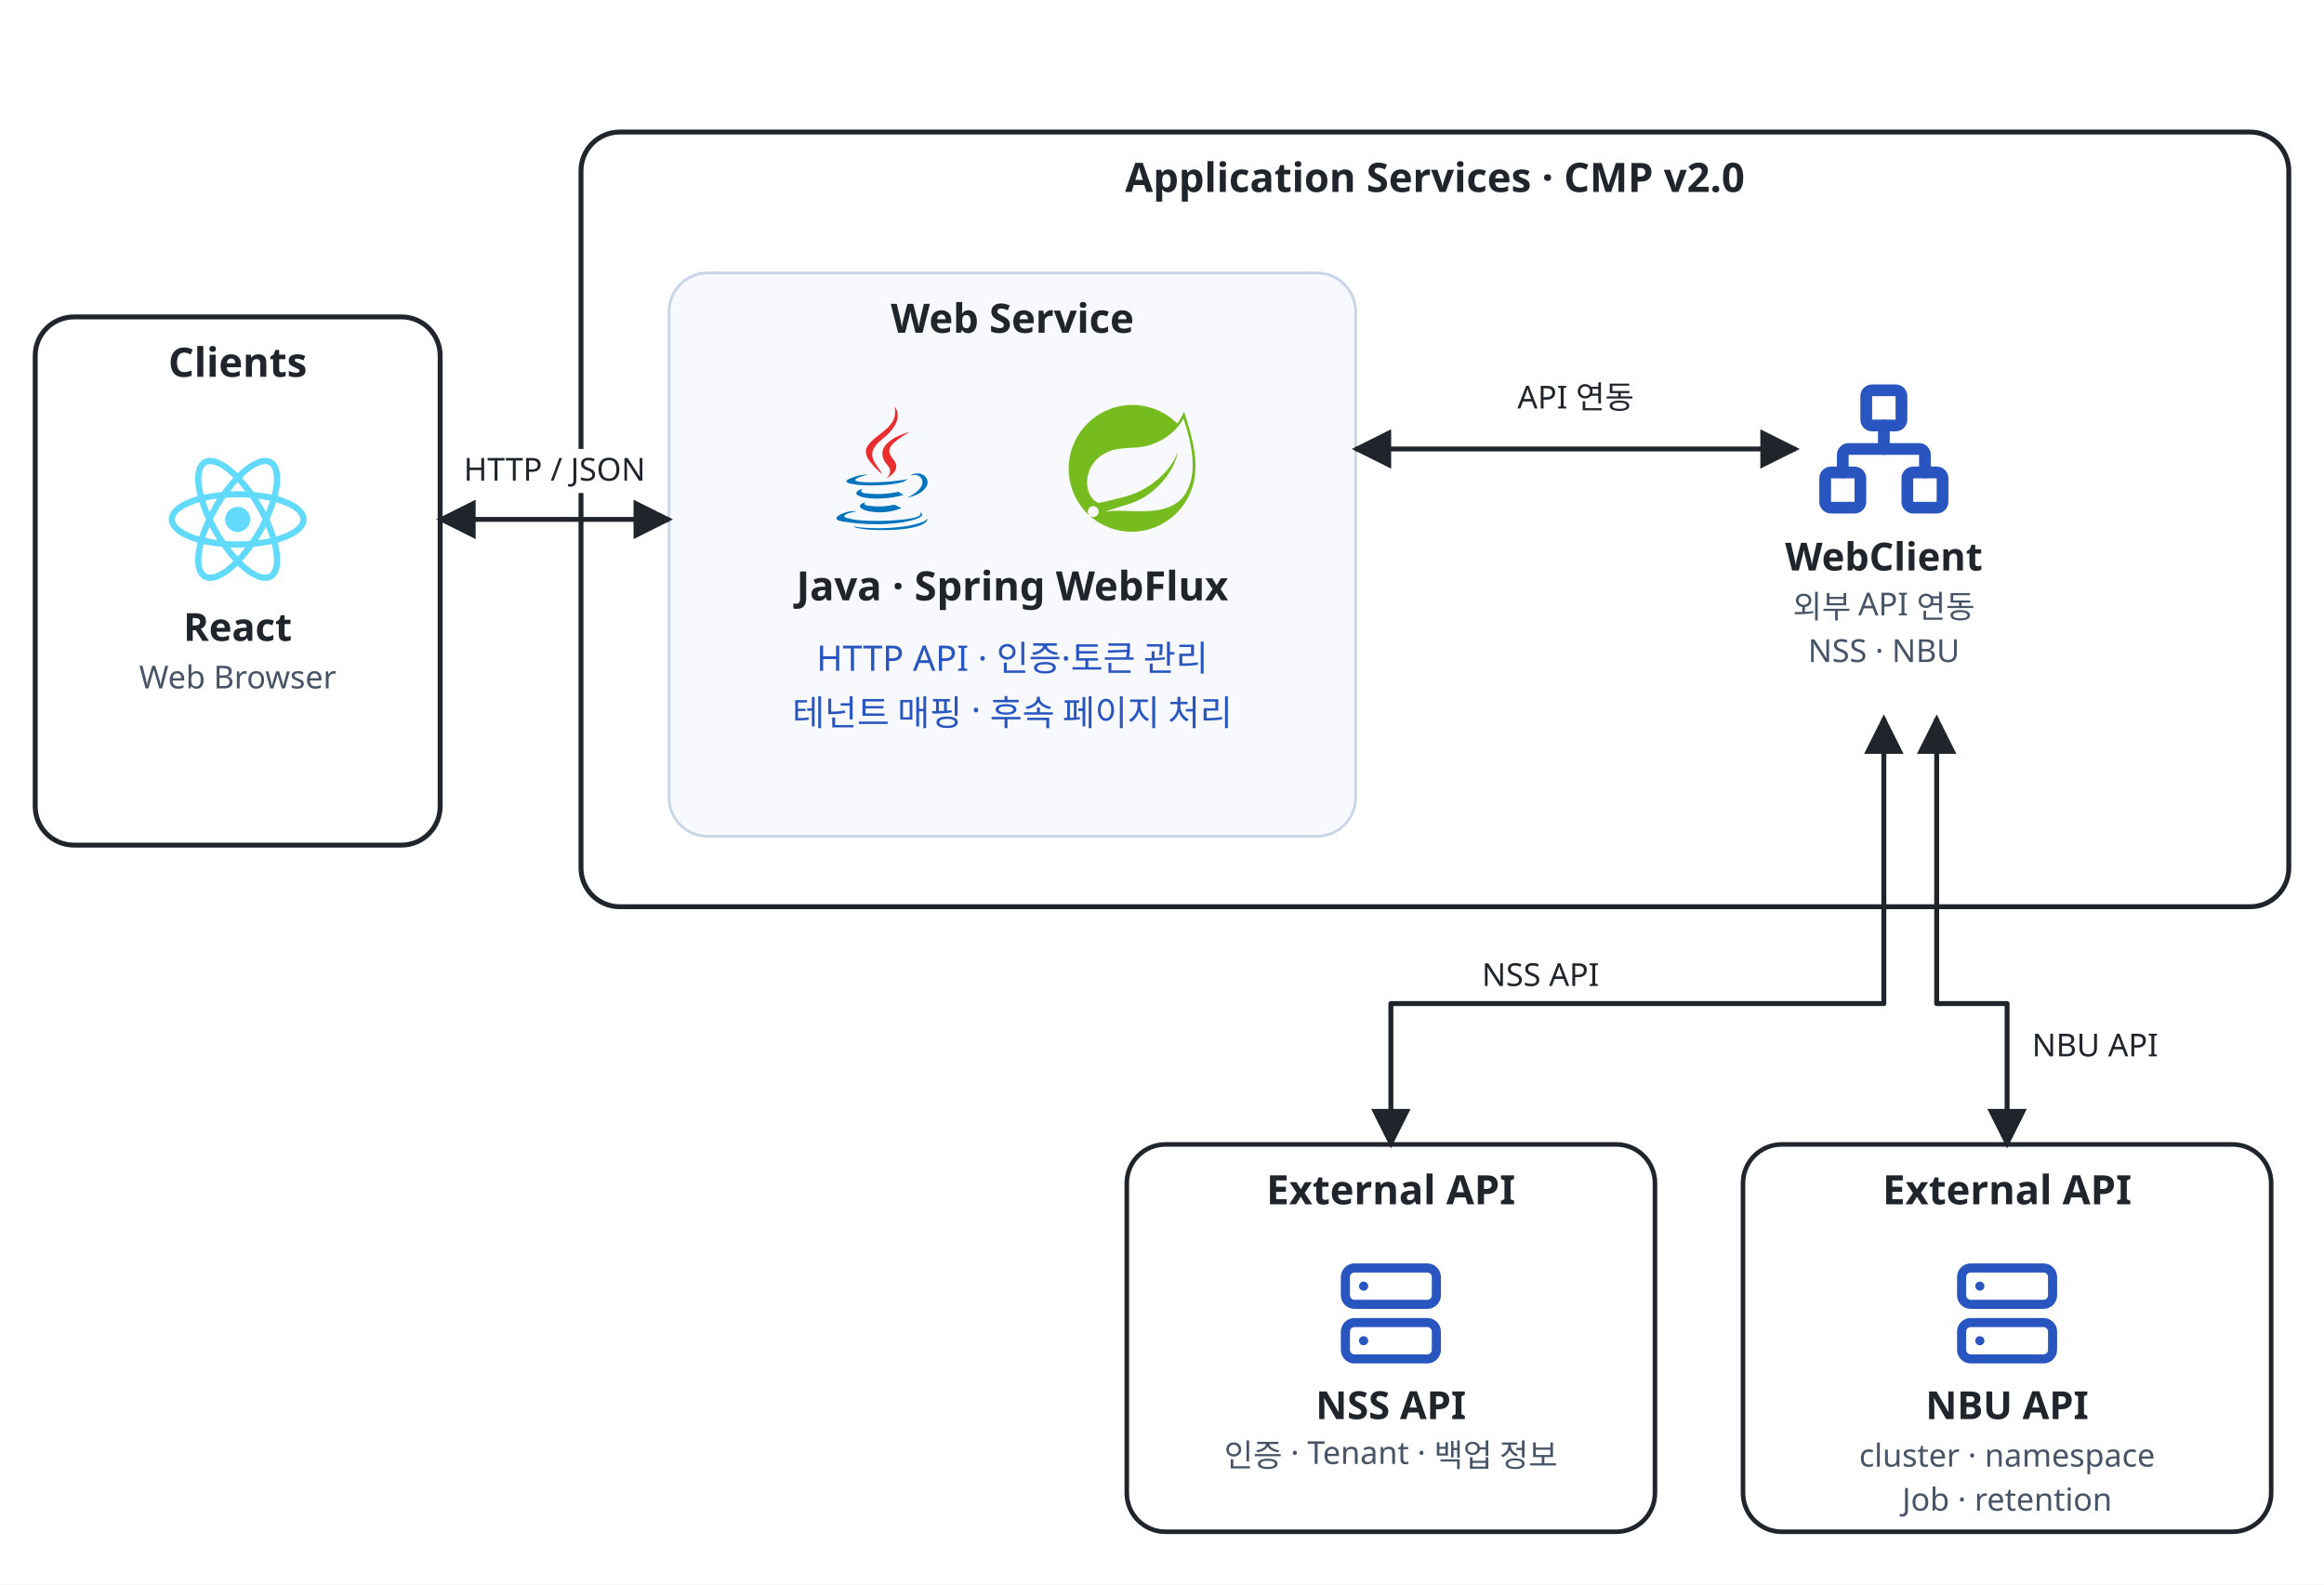
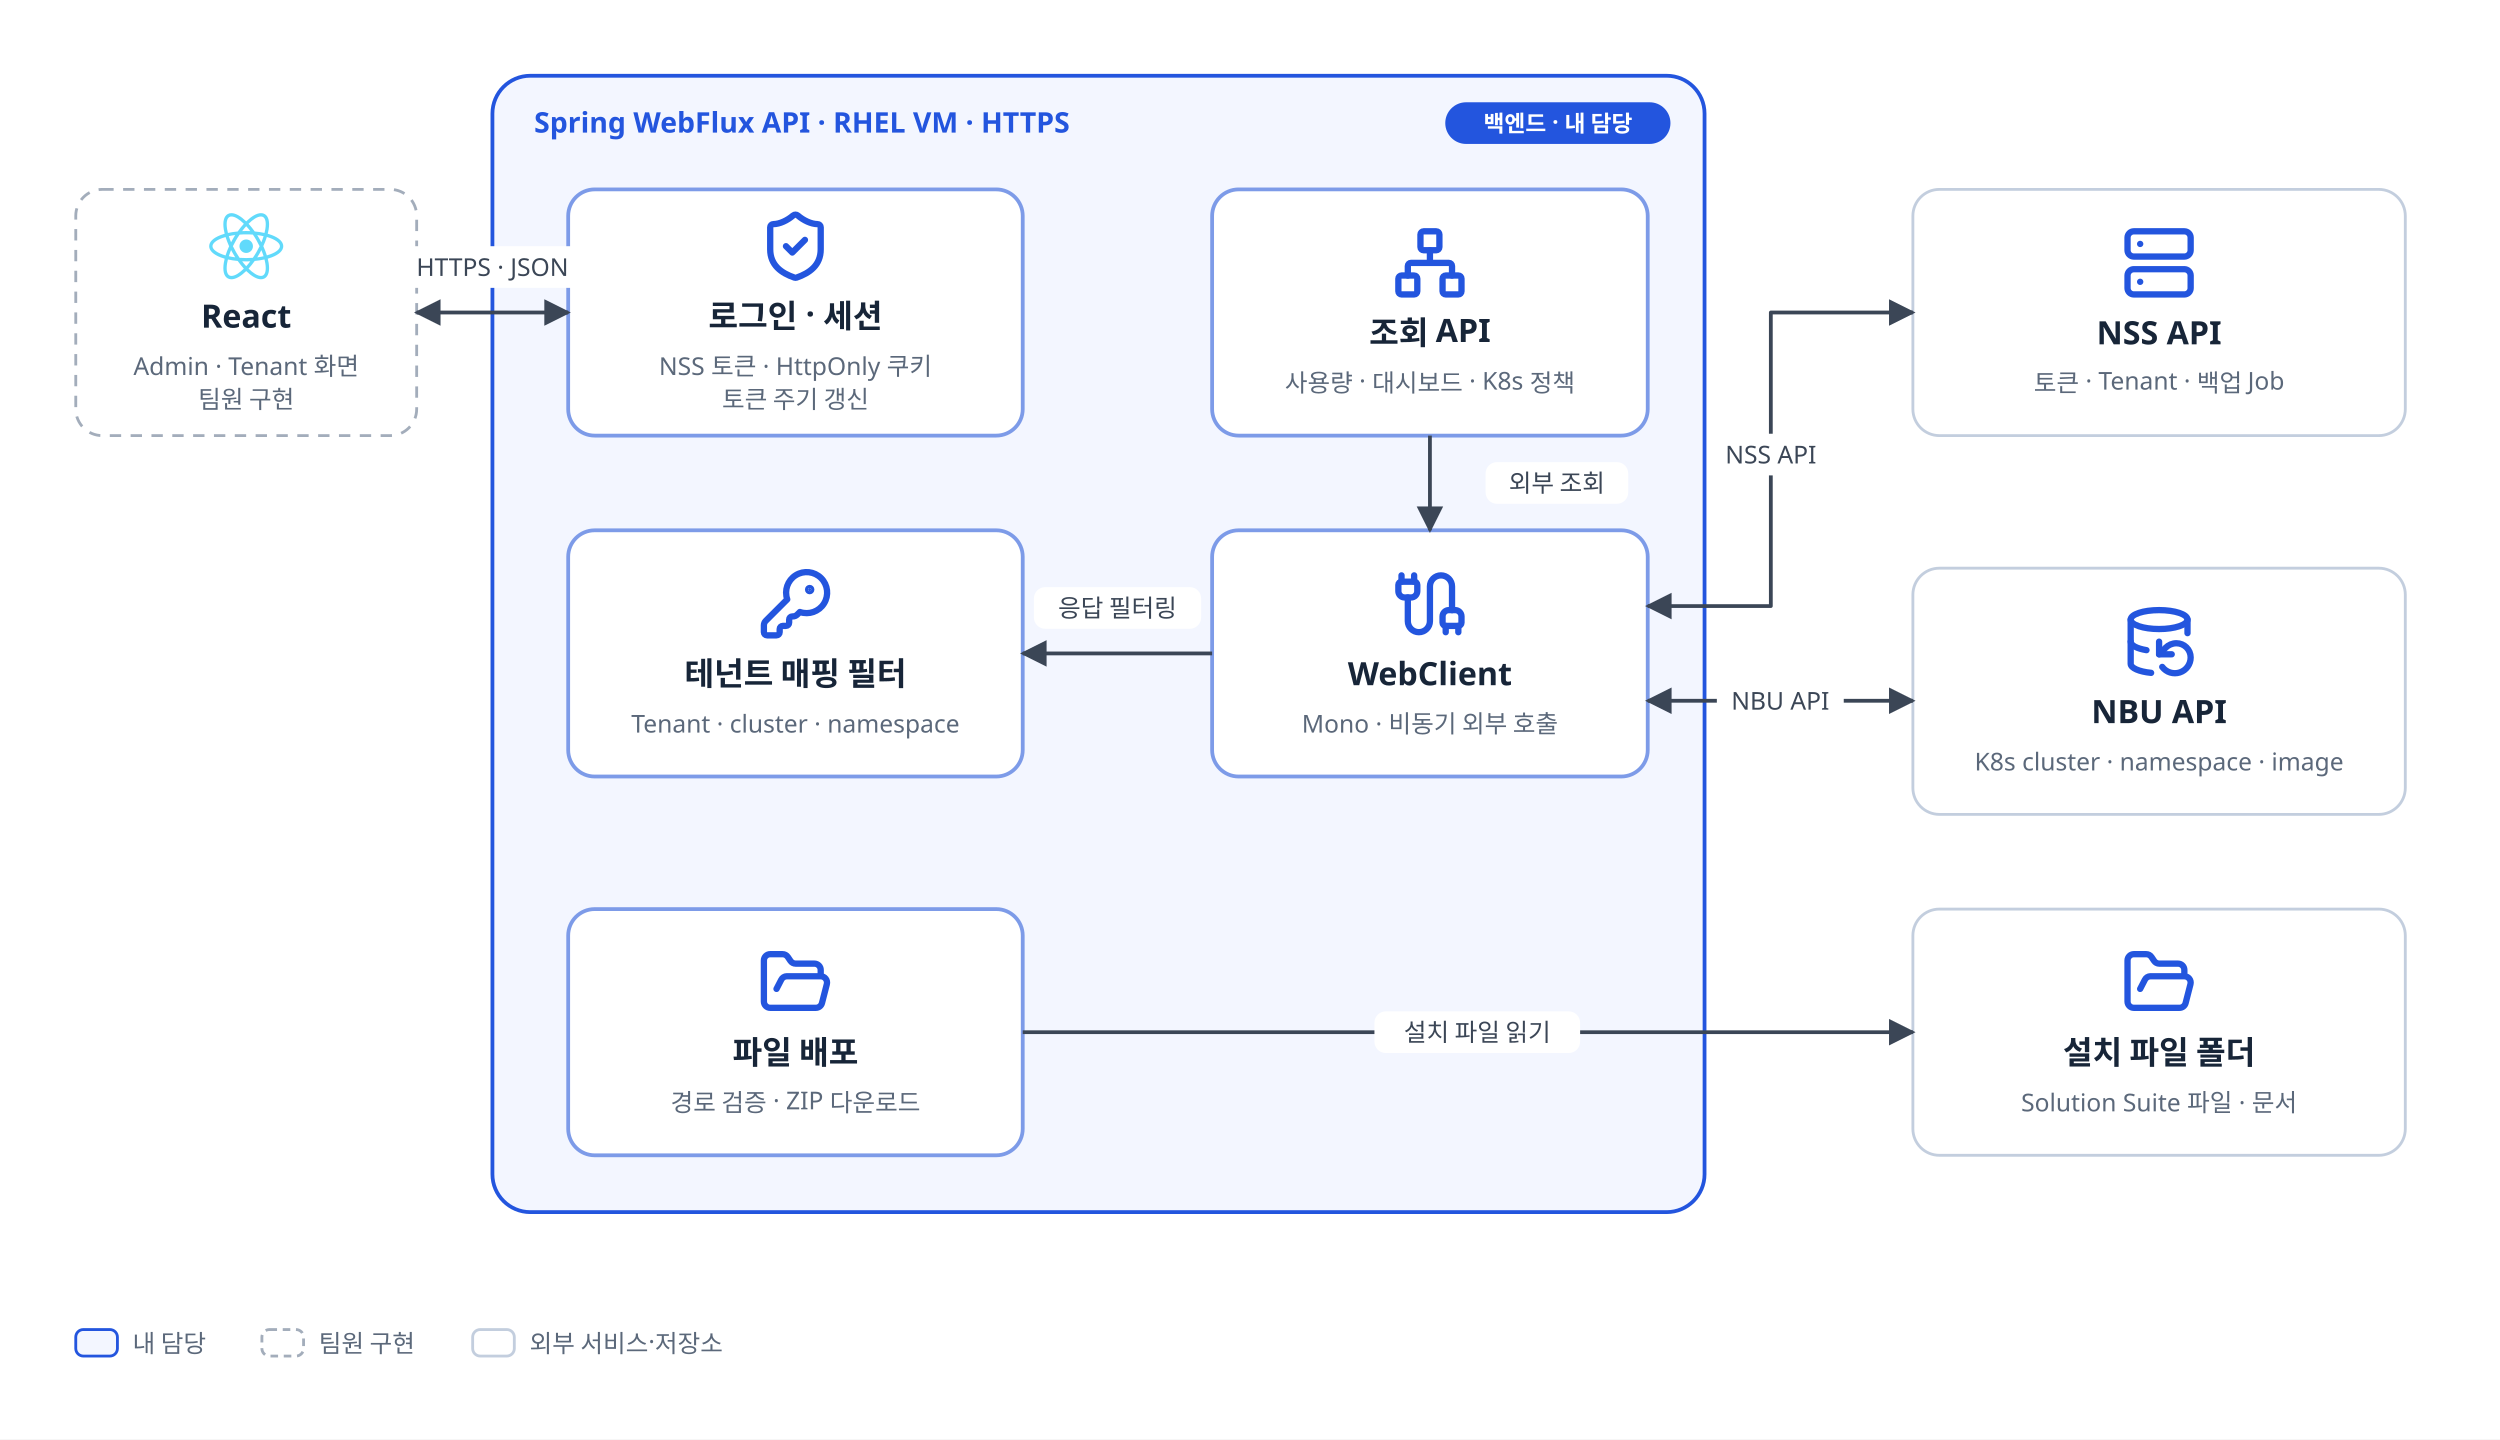
- <svg xmlns="http://www.w3.org/2000/svg" width="1320" height="900" viewBox="0 0 1320 900" role="img" aria-labelledby="title desc">
+ <svg xmlns="http://www.w3.org/2000/svg" width="1320" height="760" viewBox="0 0 1320 760" role="img" aria-labelledby="title desc" font-family="'Noto Sans KR','Malgun Gothic','Apple SD Gothic Neo',sans-serif">
  <defs>
-     <marker id="arrow" viewBox="0 0 10 10" refX="9" refY="5" markerWidth="8" markerHeight="8" orient="auto-start-reverse">
-       <path d="M 0 0 L 10 5 L 0 10 Z" fill="#20252c" />
+     <marker id="arrow" viewBox="0 0 10 10" refX="9" refY="5" markerWidth="7" markerHeight="7" orient="auto-start-reverse">
+       <path d="M0 0 L10 5 L0 10 Z" fill="#3b4656" />
    </marker>
-     <marker id="arrow-start" viewBox="0 0 10 10" refX="1" refY="5" markerWidth="8" markerHeight="8" orient="auto">
-       <path d="M 10 0 L 0 5 L 10 10 Z" fill="#20252c" />
+     <marker id="arrow-start" viewBox="0 0 10 10" refX="1" refY="5" markerWidth="7" markerHeight="7" orient="auto">
+       <path d="M10 0 L0 5 L10 10 Z" fill="#3b4656" />
    </marker>
-     <symbol id="icon-java" viewBox="0 0 128 128">
-       <g>
-         <path fill="#0074BD" d="M47.617 98.12s-4.767 2.774 3.397 3.71c9.892 1.13 14.947.968 25.845-1.092 0 0 2.871 1.795 6.873 3.351-24.439 10.47-55.308-.607-36.115-5.969zm-2.988-13.665s-5.348 3.959 2.823 4.805c10.567 1.091 18.91 1.18 33.354-1.6 0 0 1.993 2.025 5.132 3.131-29.542 8.64-62.446.68-41.309-6.336z" />
-         <path fill="#EA2D2E" d="M69.802 61.271c6.025 6.935-1.58 13.17-1.58 13.17s15.289-7.891 8.269-17.777c-6.559-9.215-11.587-13.792 15.635-29.58 0 .001-42.731 10.67-22.324 34.187z" />
-         <path fill="#0074BD" d="M102.123 108.229s3.529 2.91-3.888 5.159c-14.102 4.272-58.706 5.56-71.094.171-4.451-1.938 3.899-4.625 6.526-5.192 2.739-.593 4.303-.485 4.303-.485-4.953-3.487-32.013 6.85-13.743 9.815 49.821 8.076 90.817-3.637 77.896-9.468zM49.912 70.294s-22.686 5.389-8.033 7.348c6.188.828 18.518.638 30.011-.326 9.39-.789 18.813-2.474 18.813-2.474s-3.308 1.419-5.704 3.053c-23.042 6.061-67.544 3.238-54.731-2.958 10.832-5.239 19.644-4.643 19.644-4.643zm40.697 22.747c23.421-12.167 12.591-23.86 5.032-22.285-1.848.385-2.677.72-2.677.72s.688-1.079 2-1.543c14.953-5.255 26.451 15.503-4.823 23.725 0-.002.359-.327.468-.617z" />
-         <path fill="#EA2D2E" d="M76.491 1.587S89.459 14.563 64.188 34.51c-20.266 16.006-4.621 25.13-.007 35.559-11.831-10.673-20.509-20.07-14.688-28.815C58.041 28.42 81.722 22.195 76.491 1.587z" />
-         <path fill="#0074BD" d="M52.214 126.021c22.476 1.437 57-.8 57.817-11.436 0 0-1.571 4.032-18.577 7.231-19.186 3.612-42.854 3.191-56.887.874 0 .001 2.875 2.381 17.647 3.331z" />
+     <marker id="arrow-key" viewBox="0 0 10 10" refX="9" refY="5" markerWidth="5" markerHeight="5" orient="auto-start-reverse">
+       <path d="M0 0 L10 5 L0 10 Z" fill="#2355de" />
+     </marker>
+     <marker id="arrow-key-start" viewBox="0 0 10 10" refX="1" refY="5" markerWidth="5" markerHeight="5" orient="auto">
+       <path d="M10 0 L0 5 L10 10 Z" fill="#2355de" />
+     </marker>
+     <symbol id="icon-cable" viewBox="0 0 24 24">
+       <g fill="none" stroke="#2355de" stroke-width="2" stroke-linecap="round" stroke-linejoin="round">
+         <path d="M17 19a1 1 0 0 1-1-1v-2a2 2 0 0 1 2-2h2a2 2 0 0 1 2 2v2a1 1 0 0 1-1 1z" />
+         <path d="M17 21v-2" />
+         <path d="M19 14V6.5a1 1 0 0 0-7 0v11a1 1 0 0 1-7 0V10" />
+         <path d="M21 21v-2" />
+         <path d="M3 5V3" />
+         <path d="M4 10a2 2 0 0 1-2-2V6a1 1 0 0 1 1-1h4a1 1 0 0 1 1 1v2a2 2 0 0 1-2 2z" />
+         <path d="M7 5V3" />
+       </g>
+     </symbol>
+     <symbol id="icon-database-backup" viewBox="0 0 24 24">
+       <g fill="none" stroke="#2355de" stroke-width="2" stroke-linecap="round" stroke-linejoin="round">
+         <ellipse cx="12" cy="5" rx="9" ry="3" />
+         <path d="M3 12a9 3 0 0 0 5 2.69" />
+         <path d="M21 9.3V5" />
+         <path d="M3 5v14a9 3 0 0 0 6.47 2.88" />
+         <path d="M12 12v4h4" />
+         <path d="M13 20a5 5 0 0 0 9-3 4.5 4.5 0 0 0-4.5-4.5c-1.33 0-2.54.54-3.41 1.41L12 16" />
+       </g>
+     </symbol>
+     <symbol id="icon-folder-open" viewBox="0 0 24 24">
+       <g fill="none" stroke="#2355de" stroke-width="2" stroke-linecap="round" stroke-linejoin="round">
+         <path d="m6 14 1.5-2.9A2 2 0 0 1 9.24 10H20a2 2 0 0 1 1.94 2.5l-1.54 6a2 2 0 0 1-1.95 1.5H4a2 2 0 0 1-2-2V5a2 2 0 0 1 2-2h3.9a2 2 0 0 1 1.69.9l.81 1.2a2 2 0 0 0 1.67.9H18a2 2 0 0 1 2 2v2" />
+       </g>
+     </symbol>
+     <symbol id="icon-key-round" viewBox="0 0 24 24">
+       <g fill="none" stroke="#2355de" stroke-width="2" stroke-linecap="round" stroke-linejoin="round">
+         <path d="M2.586 17.414A2 2 0 0 0 2 18.828V21a1 1 0 0 0 1 1h3a1 1 0 0 0 1-1v-1a1 1 0 0 1 1-1h1a1 1 0 0 0 1-1v-1a1 1 0 0 1 1-1h.172a2 2 0 0 0 1.414-.586l.814-.814a6.5 6.5 0 1 0-4-4z" />
+         <circle cx="16.5" cy="7.5" r=".5" fill="#2355de" />
      </g>
    </symbol>
    <symbol id="icon-network" viewBox="0 0 24 24">
-       <g fill="none" stroke="currentColor" stroke-width="2" stroke-linecap="round" stroke-linejoin="round">
+       <g fill="none" stroke="#2355de" stroke-width="2" stroke-linecap="round" stroke-linejoin="round">
        <rect x="16" y="16" width="6" height="6" rx="1" />
        <rect x="2" y="16" width="6" height="6" rx="1" />
        <rect x="9" y="2" width="6" height="6" rx="1" />
        <path d="M5 16v-3a1 1 0 0 1 1-1h12a1 1 0 0 1 1 1v3" />
        <path d="M12 12V8" />
      </g>
    </symbol>
    <symbol id="icon-react" viewBox="0 0 128 128">
      <g>
        <g fill="#61DAFB">
          <circle cx="64" cy="64" r="11.4" />
          <path d="M107.3 45.2c-2.2-.8-4.5-1.6-6.9-2.3.6-2.4 1.1-4.8 1.5-7.1 2.1-13.2-.2-22.5-6.6-26.1-1.9-1.1-4-1.6-6.4-1.6-7 0-15.9 5.2-24.9 13.9-9-8.7-17.9-13.9-24.9-13.9-2.4 0-4.5.5-6.4 1.6-6.4 3.7-8.7 13-6.6 26.1.4 2.3.9 4.7 1.5 7.1-2.4.7-4.7 1.4-6.9 2.3C8.2 50 1.4 56.6 1.4 64s6.9 14 19.3 18.8c2.2.8 4.5 1.6 6.9 2.3-.6 2.4-1.1 4.8-1.5 7.1-2.1 13.2.2 22.5 6.6 26.1 1.9 1.1 4 1.6 6.4 1.6 7.1 0 16-5.2 24.9-13.9 9 8.7 17.9 13.9 24.9 13.9 2.4 0 4.5-.5 6.4-1.6 6.4-3.7 8.7-13 6.6-26.1-.4-2.3-.9-4.7-1.5-7.1 2.4-.7 4.7-1.4 6.9-2.3 12.5-4.8 19.3-11.4 19.3-18.8s-6.8-14-19.3-18.8zM92.5 14.7c4.1 2.4 5.5 9.8 3.8 20.3-.3 2.1-.8 4.3-1.4 6.6-5.2-1.2-10.7-2-16.5-2.5-3.4-4.8-6.9-9.1-10.4-13 7.4-7.3 14.9-12.3 21-12.3 1.3 0 2.5.3 3.5.9zM81.3 74c-1.8 3.2-3.9 6.4-6.1 9.6-3.7.3-7.4.4-11.2.4-3.9 0-7.6-.1-11.2-.4-2.2-3.2-4.2-6.4-6-9.6-1.9-3.3-3.7-6.7-5.3-10 1.6-3.3 3.4-6.7 5.3-10 1.8-3.2 3.9-6.4 6.1-9.6 3.7-.3 7.4-.4 11.2-.4 3.9 0 7.6.1 11.2.4 2.2 3.2 4.2 6.4 6 9.6 1.9 3.3 3.7 6.7 5.3 10-1.7 3.3-3.4 6.6-5.3 10zm8.3-3.3c1.5 3.5 2.7 6.9 3.8 10.3-3.4.8-7 1.4-10.8 1.9 1.2-1.9 2.5-3.9 3.6-6 1.2-2.1 2.3-4.2 3.4-6.2zM64 97.8c-2.4-2.6-4.7-5.4-6.9-8.3 2.3.1 4.6.2 6.9.2 2.3 0 4.6-.1 6.9-.2-2.2 2.9-4.5 5.7-6.9 8.3zm-18.6-15c-3.8-.5-7.4-1.1-10.8-1.9 1.1-3.3 2.3-6.8 3.8-10.3 1.1 2 2.2 4.1 3.4 6.1 1.2 2.2 2.4 4.1 3.6 6.1zm-7-25.5c-1.5-3.5-2.7-6.9-3.8-10.3 3.4-.8 7-1.4 10.8-1.9-1.2 1.9-2.5 3.9-3.6 6-1.2 2.1-2.3 4.2-3.4 6.2zM64 30.2c2.4 2.6 4.7 5.4 6.9 8.3-2.3-.1-4.6-.2-6.9-.2-2.3 0-4.6.1-6.9.2 2.2-2.9 4.5-5.7 6.9-8.3zm22.2 21l-3.6-6c3.8.5 7.4 1.1 10.8 1.9-1.1 3.3-2.3 6.8-3.8 10.3-1.1-2.1-2.2-4.2-3.4-6.2zM31.7 35c-1.7-10.5-.3-17.9 3.8-20.3 1-.6 2.2-.9 3.5-.9 6 0 13.5 4.9 21 12.3-3.5 3.8-7 8.2-10.4 13-5.8.5-11.3 1.4-16.5 2.5-.6-2.3-1-4.5-1.4-6.6zM7 64c0-4.7 5.7-9.7 15.7-13.4 2-.8 4.2-1.5 6.4-2.1 1.6 5 3.6 10.3 6 15.6-2.4 5.3-4.5 10.5-6 15.5C15.3 75.6 7 69.6 7 64zm28.5 49.3c-4.1-2.4-5.5-9.8-3.8-20.3.3-2.1.8-4.3 1.4-6.6 5.2 1.2 10.7 2 16.5 2.5 3.4 4.8 6.9 9.1 10.4 13-7.4 7.3-14.9 12.3-21 12.3-1.3 0-2.5-.3-3.5-.9zM96.3 93c1.7 10.5.3 17.9-3.8 20.3-1 .6-2.2.9-3.5.9-6 0-13.5-4.9-21-12.3 3.5-3.8 7-8.2 10.4-13 5.8-.5 11.3-1.4 16.5-2.5.6 2.3 1 4.5 1.4 6.6zm9-15.6c-2 .8-4.2 1.5-6.4 2.1-1.6-5-3.6-10.3-6-15.6 2.4-5.3 4.5-10.5 6-15.5 13.8 4 22.1 10 22.1 15.6 0 4.7-5.8 9.7-15.7 13.4z" />
        </g>
      </g>
    </symbol>
    <symbol id="icon-server" viewBox="0 0 24 24">
-       <g fill="none" stroke="currentColor" stroke-width="2" stroke-linecap="round" stroke-linejoin="round">
+       <g fill="none" stroke="#2355de" stroke-width="2" stroke-linecap="round" stroke-linejoin="round">
        <rect width="20" height="8" x="2" y="2" rx="2" ry="2" />
        <rect width="20" height="8" x="2" y="14" rx="2" ry="2" />
        <line x1="6" x2="6.01" y1="6" y2="6" />
        <line x1="6" x2="6.01" y1="18" y2="18" />
      </g>
    </symbol>
-     <symbol id="icon-spring" viewBox="0 0 128 128">
-       <g>
-         <path d="M116.452 6.643a59.104 59.104 0 01-6.837 12.136A64.249 64.249 0 0064.205-.026C28.984-.026 0 28.982 0 64.242a64.316 64.316 0 0019.945 46.562l2.368 2.1a64.22 64.22 0 0041.358 15.122c33.487 0 61.637-26.24 64.021-59.683 1.751-16.371-3.051-37.077-11.24-61.7zM29.067 111.17a5.5 5.5 0 01-4.269 2.034c-3.018 0-5.487-2.484-5.487-5.502 0-3.017 2.485-5.501 5.487-5.501 1.25 0 2.485.433 3.452 1.234 2.351 1.9 2.718 5.384.817 7.735zm87.119-19.238c-15.843 21.122-49.68 14.003-71.376 15.02 0 0-3.852.234-7.721.867 0 0 1.45-.617 3.335-1.334 15.226-5.301 22.43-6.335 31.685-11.086 17.427-8.869 34.654-28.274 38.24-48.463-6.637 19.422-26.75 36.11-45.077 42.895-12.557 4.635-35.238 9.136-35.238 9.136l-.917-.484c-15.442-7.518-15.91-40.977 12.157-51.78 12.291-4.735 24.048-2.134 37.323-5.302 14.175-3.367 30.568-14.004 37.238-27.874 7.471 22.19 16.46 56.932.35 78.405z" fill="#77bc1f" />
+     <symbol id="icon-shield-check" viewBox="0 0 24 24">
+       <g fill="none" stroke="#2355de" stroke-width="2" stroke-linecap="round" stroke-linejoin="round">
+         <path d="M20 13c0 5-3.5 7.5-7.66 8.95a1 1 0 0 1-.67-.01C7.5 20.5 4 18 4 13V6a1 1 0 0 1 1-1c2 0 4.5-1.2 6.24-2.72a1.17 1.17 0 0 1 1.52 0C14.51 3.81 17 5 19 5a1 1 0 0 1 1 1z" />
+         <path d="m9 12 2 2 4-4" />
      </g>
    </symbol>
  </defs>
-   <rect width="1320" height="900" fill="#fff" />
-   <g font-family="Segoe UI, Apple SD Gothic Neo, Malgun Gothic, sans-serif">
-     <rect x="330" y="75" width="970" height="440" rx="22" fill="#fff" stroke="#20252c" stroke-width="2.8" />
-     <text x="815.0" y="109" text-anchor="middle" font-size="23" font-weight="700" fill="#20252c">Application Services · CMP v2.0</text>
-     <rect x="20" y="180" width="230" height="300" rx="22" fill="#fff" stroke="#20252c" stroke-width="2.8" />
-     <text x="135.0" y="214" text-anchor="middle" font-size="23" font-weight="700" fill="#20252c">Clients</text>
-     <use href="#icon-react" x="95.0" y="255" width="80" height="80" color="#2855bf" />
-     <text x="135" y="364" text-anchor="middle" font-size="22" font-weight="700" fill="#20252c">React</text>
-     <text x="135" y="391" text-anchor="middle" font-size="18" font-weight="400" fill="#475467">Web Browser</text>
-     <rect x="380" y="155" width="390" height="320" rx="22" fill="#f7f9fc" stroke="#c9d6e8" stroke-width="1.6" />
-     <text x="575.0" y="189" text-anchor="middle" font-size="23" font-weight="700" fill="#20252c">Web Service</text>
-     <use href="#icon-java" x="465.0" y="230" width="72" height="72" color="#20252c" />
-     <use href="#icon-spring" x="607.0" y="230" width="72" height="72" color="#20252c" />
-     <text x="575.0" y="341" text-anchor="middle" font-size="23" font-weight="700" fill="#20252c">Java · Spring WebFlux</text>
-     <text x="575.0" y="381" text-anchor="middle" font-size="20" font-weight="400" fill="#2855bf">HTTP API · 인증·토큰 관리</text>
-     <text x="575.0" y="412" text-anchor="middle" font-size="20" font-weight="400" fill="#2855bf">테넌트 매핑 · 후속 페이지 처리</text>
-     <use href="#icon-network" x="1030.0" y="215" width="80" height="80" color="#2855bf" />
-     <text x="1070" y="324" text-anchor="middle" font-size="22" font-weight="700" fill="#20252c">WebClient</text>
-     <text x="1070" y="351" text-anchor="middle" font-size="18" font-weight="400" fill="#475467">외부 API 연동</text>
-     <text x="1070" y="376" text-anchor="middle" font-size="18" font-weight="400" fill="#475467">NSS · NBU</text>
-     <rect x="640" y="650" width="300" height="220" rx="22" fill="#fff" stroke="#20252c" stroke-width="2.6" />
-     <text x="790.0" y="684" text-anchor="middle" font-size="23" font-weight="700" fill="#20252c">External API</text>
-     <use href="#icon-server" x="759.0" y="715" width="62" height="62" color="#2855bf" />
-     <text x="790.0" y="806" text-anchor="middle" font-size="22" font-weight="700" fill="#20252c">NSS API</text>
-     <text x="790.0" y="833" text-anchor="middle" font-size="18" font-weight="400" fill="#475467">인증 · Tenant · 백업 정보</text>
-     <rect x="990" y="650" width="300" height="220" rx="22" fill="#fff" stroke="#20252c" stroke-width="2.6" />
-     <text x="1140.0" y="684" text-anchor="middle" font-size="23" font-weight="700" fill="#20252c">External API</text>
-     <use href="#icon-server" x="1109.0" y="715" width="62" height="62" color="#2855bf" />
-     <text x="1140.0" y="806" text-anchor="middle" font-size="22" font-weight="700" fill="#20252c">NBU API</text>
-     <text x="1140.0" y="833" text-anchor="middle" font-size="18" font-weight="400" fill="#475467">cluster · namespace</text>
-     <text x="1140.0" y="858" text-anchor="middle" font-size="18" font-weight="400" fill="#475467">Job · retention</text>
-     <path d="M 250 295 L 380 295" fill="none" stroke="#20252c" stroke-width="2.8" stroke-linejoin="round" marker-end="url(#arrow)" marker-start="url(#arrow-start)" />
-     <rect x="252.0" y="255" width="126" height="25" rx="3" fill="#fff" />
-     <text x="315" y="273" text-anchor="middle" font-size="18" font-weight="400" fill="#20252c">HTTP / JSON</text>
-     <path d="M 770 255 L 1020 255" fill="none" stroke="#20252c" stroke-width="2.8" stroke-linejoin="round" marker-end="url(#arrow)" marker-start="url(#arrow-start)" />
-     <rect x="850.0" y="214" width="90" height="25" rx="3" fill="#fff" />
-     <text x="895" y="232" text-anchor="middle" font-size="18" font-weight="400" fill="#20252c">API 연동</text>
-     <path d="M 1070 408 L 1070 570 L 790 570 L 790 650" fill="none" stroke="#20252c" stroke-width="2.8" stroke-linejoin="round" marker-end="url(#arrow)" marker-start="url(#arrow-start)" />
-     <rect x="832.0" y="542" width="86" height="25" rx="3" fill="#fff" />
-     <text x="875" y="560" text-anchor="middle" font-size="18" font-weight="400" fill="#20252c">NSS API</text>
-     <path d="M 1100 408 L 1100 570 L 1140 570 L 1140 650" fill="none" stroke="#20252c" stroke-width="2.8" stroke-linejoin="round" marker-end="url(#arrow)" marker-start="url(#arrow-start)" />
-     <rect x="1147.0" y="582" width="86" height="25" rx="3" fill="#fff" />
-     <text x="1190" y="600" text-anchor="middle" font-size="18" font-weight="400" fill="#20252c">NBU API</text>
-   </g>
+   <rect width="1320" height="760" fill="#fff" />
+   <rect x="260" y="40" width="640" height="600" rx="20" fill="#f3f6ff" stroke="#2355de" stroke-width="2" />
+   <text x="282.0" y="70.0" font-size="15" font-weight="700" fill="#2355de" text-anchor="start">Spring WebFlux API · RHEL VM · HTTPS</text>
+   <rect x="763.1" y="54" width="118.9" height="22" rx="11" fill="#2355de" />
+   <text x="822.6" y="69.5" font-size="12" font-weight="700" fill="#fff" text-anchor="middle">백엔드 · 내 담당</text>
+   <rect x="40" y="100" width="180" height="130" rx="14" fill="#fff" stroke="#a3adbb" stroke-width="1.5" stroke-dasharray="6 5" />
+   <use href="#icon-react" x="110.0" y="110.0" width="40" height="40" />
+   <text x="130.0" y="173.0" font-size="17" font-weight="700" fill="#172538" text-anchor="middle">React</text>
+   <text x="130.0" y="198.0" font-size="13" font-weight="400" fill="#5b687a" text-anchor="middle">Admin · Tenant 화면</text>
+   <text x="130.0" y="215.5" font-size="13" font-weight="400" fill="#5b687a" text-anchor="middle">팀원 구현</text>
+   <rect x="300" y="100" width="240" height="130" rx="14" fill="#fff" stroke="#7d9be8" stroke-width="2" />
+   <use href="#icon-shield-check" x="400.0" y="110.0" width="40" height="40" />
+   <text x="420.0" y="173.0" font-size="17" font-weight="700" fill="#172538" text-anchor="middle">로그인 · 세션</text>
+   <text x="420.0" y="198.0" font-size="13" font-weight="400" fill="#5b687a" text-anchor="middle">NSS 토큰 · HttpOnly 쿠키</text>
+   <text x="420.0" y="215.5" font-size="13" font-weight="400" fill="#5b687a" text-anchor="middle">토큰 주기 갱신</text>
+   <rect x="640" y="100" width="230" height="130" rx="14" fill="#fff" stroke="#7d9be8" stroke-width="2" />
+   <use href="#icon-network" x="735.0" y="118.8" width="40" height="40" />
+   <text x="755.0" y="181.8" font-size="17" font-weight="700" fill="#172538" text-anchor="middle">조회 API</text>
+   <text x="755.0" y="206.8" font-size="13" font-weight="400" fill="#5b687a" text-anchor="middle">사용량 · 대시보드 · K8s 정책</text>
+   <rect x="300" y="280" width="240" height="130" rx="14" fill="#fff" stroke="#7d9be8" stroke-width="2" />
+   <use href="#icon-key-round" x="400.0" y="298.8" width="40" height="40" />
+   <text x="420.0" y="361.8" font-size="17" font-weight="700" fill="#172538" text-anchor="middle">테넌트 매핑 필터</text>
+   <text x="420.0" y="386.8" font-size="13" font-weight="400" fill="#5b687a" text-anchor="middle">Tenant · cluster · namespace</text>
+   <rect x="640" y="280" width="230" height="130" rx="14" fill="#fff" stroke="#7d9be8" stroke-width="2" />
+   <use href="#icon-cable" x="735.0" y="298.8" width="40" height="40" />
+   <text x="755.0" y="361.8" font-size="17" font-weight="700" fill="#172538" text-anchor="middle">WebClient</text>
+   <text x="755.0" y="386.8" font-size="13" font-weight="400" fill="#5b687a" text-anchor="middle">Mono · 비동기 외부 호출</text>
+   <rect x="300" y="480" width="240" height="130" rx="14" fill="#fff" stroke="#7d9be8" stroke-width="2" />
+   <use href="#icon-folder-open" x="400.0" y="498.8" width="40" height="40" />
+   <text x="420.0" y="561.8" font-size="17" font-weight="700" fill="#172538" text-anchor="middle">파일 배포</text>
+   <text x="420.0" y="586.8" font-size="13" font-weight="400" fill="#5b687a" text-anchor="middle">경로 검증 · ZIP 다운로드</text>
+   <rect x="1010" y="100" width="260" height="130" rx="14" fill="#fff" stroke="#c3cede" stroke-width="1.5" />
+   <use href="#icon-server" x="1120.0" y="118.8" width="40" height="40" />
+   <text x="1140.0" y="181.8" font-size="17" font-weight="700" fill="#172538" text-anchor="middle">NSS API</text>
+   <text x="1140.0" y="206.8" font-size="13" font-weight="400" fill="#5b687a" text-anchor="middle">토큰 · Tenant · 백업 Job</text>
+   <rect x="1010" y="300" width="260" height="130" rx="14" fill="#fff" stroke="#c3cede" stroke-width="1.5" />
+   <use href="#icon-database-backup" x="1120.0" y="318.8" width="40" height="40" />
+   <text x="1140.0" y="381.8" font-size="17" font-weight="700" fill="#172538" text-anchor="middle">NBU API</text>
+   <text x="1140.0" y="406.8" font-size="13" font-weight="400" fill="#5b687a" text-anchor="middle">K8s cluster · namespace · image</text>
+   <rect x="1010" y="480" width="260" height="130" rx="14" fill="#fff" stroke="#c3cede" stroke-width="1.5" />
+   <use href="#icon-folder-open" x="1120.0" y="498.8" width="40" height="40" />
+   <text x="1140.0" y="561.8" font-size="17" font-weight="700" fill="#172538" text-anchor="middle">설치 파일 폴더</text>
+   <text x="1140.0" y="586.8" font-size="13" font-weight="400" fill="#5b687a" text-anchor="middle">Solution Suite 파일 · 문서</text>
+   <path d="M 220 165 L 300 165" fill="none" stroke="#3b4656" stroke-width="2" stroke-linejoin="round" marker-end="url(#arrow)" marker-start="url(#arrow-start)" />
+   <rect x="208.3" y="130.0" width="103.4" height="22" rx="6" fill="#fff" />
+   <text x="260.0" y="145.7" font-size="13" font-weight="500" fill="#3b4656" text-anchor="middle">HTTPS · JSON</text>
+   <path d="M 755 230 L 755 280" fill="none" stroke="#3b4656" stroke-width="2" stroke-linejoin="round" marker-end="url(#arrow)" />
+   <rect x="784.4" y="244.0" width="75.3" height="22" rx="6" fill="#fff" />
+   <text x="822.0" y="259.7" font-size="13" font-weight="500" fill="#3b4656" text-anchor="middle">외부 조회</text>
+   <path d="M 640 345 L 540 345" fill="none" stroke="#3b4656" stroke-width="2" stroke-linejoin="round" marker-end="url(#arrow)" />
+   <rect x="545.9" y="310.0" width="88.3" height="22" rx="6" fill="#fff" />
+   <text x="590.0" y="325.7" font-size="13" font-weight="500" fill="#3b4656" text-anchor="middle">응답 필터링</text>
+   <path d="M 870 320 L 935 320 L 935 165 L 1010 165" fill="none" stroke="#3b4656" stroke-width="2" stroke-linejoin="round" marker-end="url(#arrow)" marker-start="url(#arrow-start)" />
+   <rect x="901.5" y="229.0" width="67.0" height="22" rx="6" fill="#fff" />
+   <text x="935.0" y="244.7" font-size="13" font-weight="500" fill="#3b4656" text-anchor="middle">NSS API</text>
+   <path d="M 870 370 L 1010 370" fill="none" stroke="#3b4656" stroke-width="2" stroke-linejoin="round" marker-end="url(#arrow)" marker-start="url(#arrow-start)" />
+   <rect x="906.5" y="359.0" width="67.0" height="22" rx="6" fill="#fff" />
+   <text x="940.0" y="374.7" font-size="13" font-weight="500" fill="#3b4656" text-anchor="middle">NBU API</text>
+   <path d="M 540 545 L 1010 545" fill="none" stroke="#3b4656" stroke-width="2" stroke-linejoin="round" marker-end="url(#arrow)" />
+   <rect x="725.7" y="534.0" width="108.6" height="22" rx="6" fill="#fff" />
+   <text x="780.0" y="549.7" font-size="13" font-weight="500" fill="#3b4656" text-anchor="middle">설치 파일 읽기</text>
+   <rect x="40" y="702" width="22" height="14" rx="4" fill="#f3f6ff" stroke="#2355de" stroke-width="1.5" />
+   <text x="70.0" y="714.0" font-size="13" font-weight="500" fill="#5b687a" text-anchor="start">내 담당</text>
+   <rect x="138.28" y="702" width="22" height="14" rx="4" fill="#fff" stroke="#a3adbb" stroke-width="1.5" stroke-dasharray="4 3" />
+   <text x="168.3" y="714.0" font-size="13" font-weight="500" fill="#5b687a" text-anchor="start">팀원 구현</text>
+   <rect x="249.56" y="702" width="22" height="14" rx="4" fill="#fff" stroke="#c3cede" stroke-width="1.5" />
+   <text x="279.6" y="714.0" font-size="13" font-weight="500" fill="#5b687a" text-anchor="start">외부 서비스·저장소</text>
</svg>
